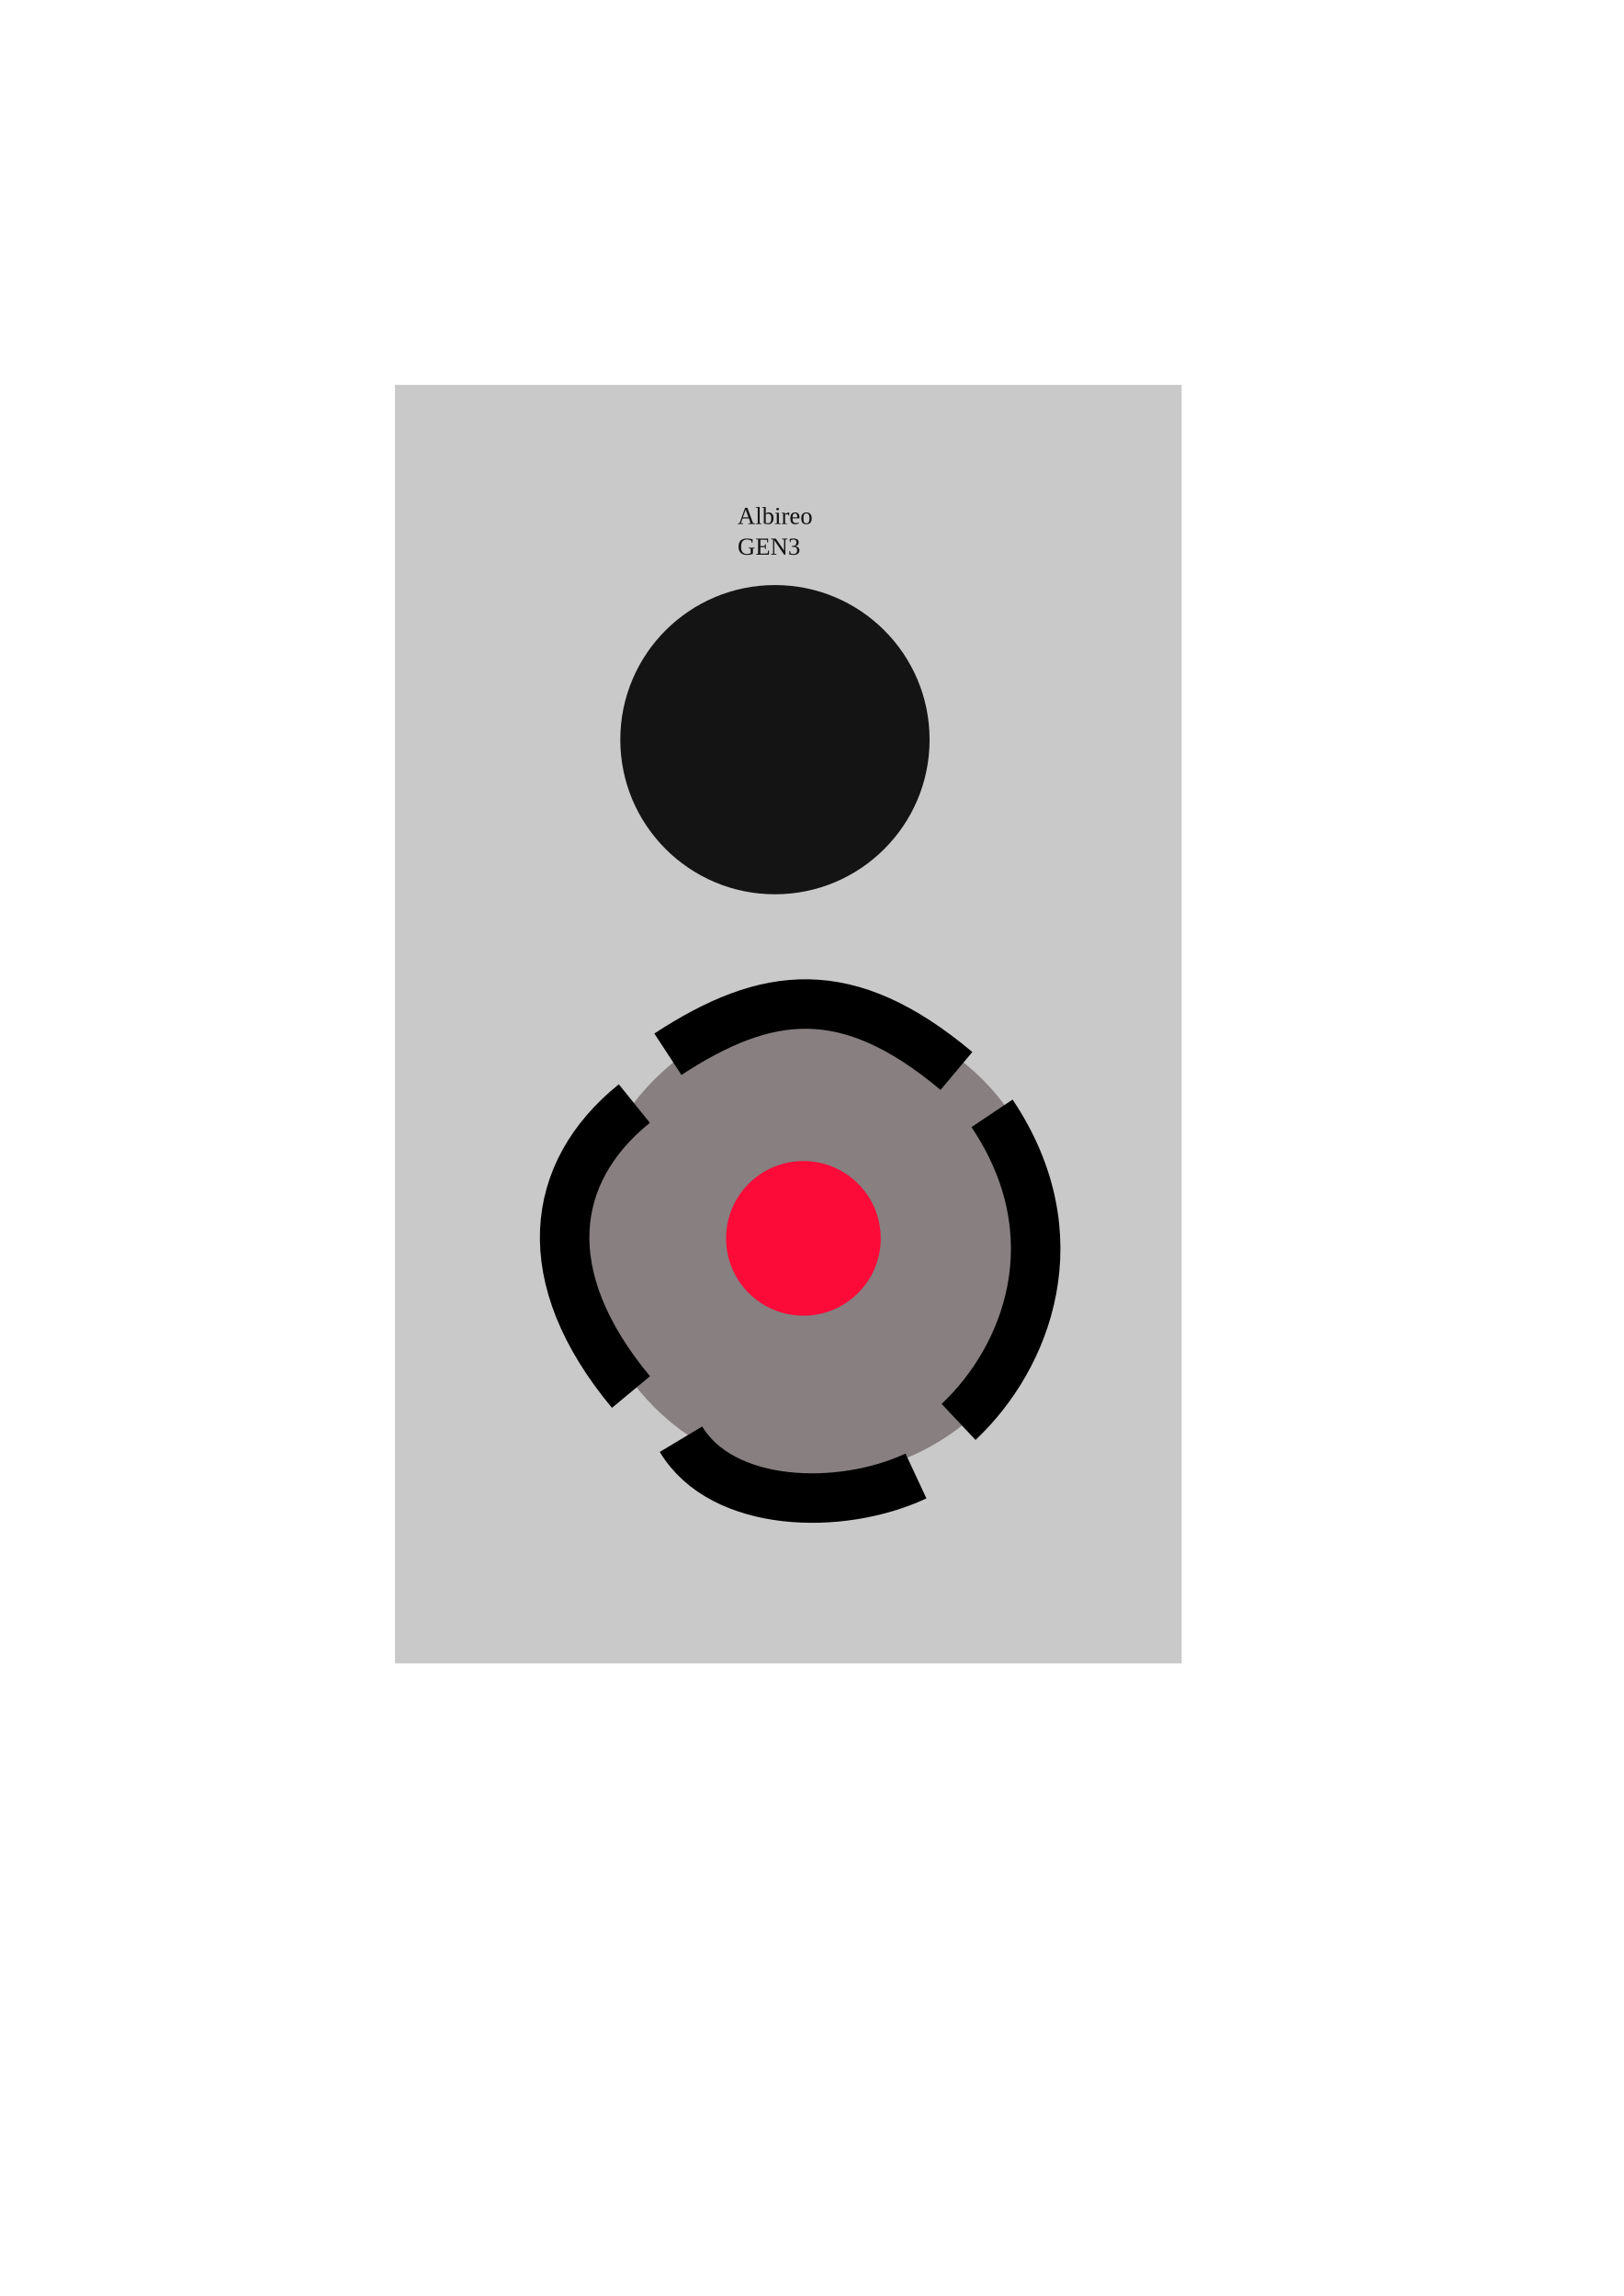
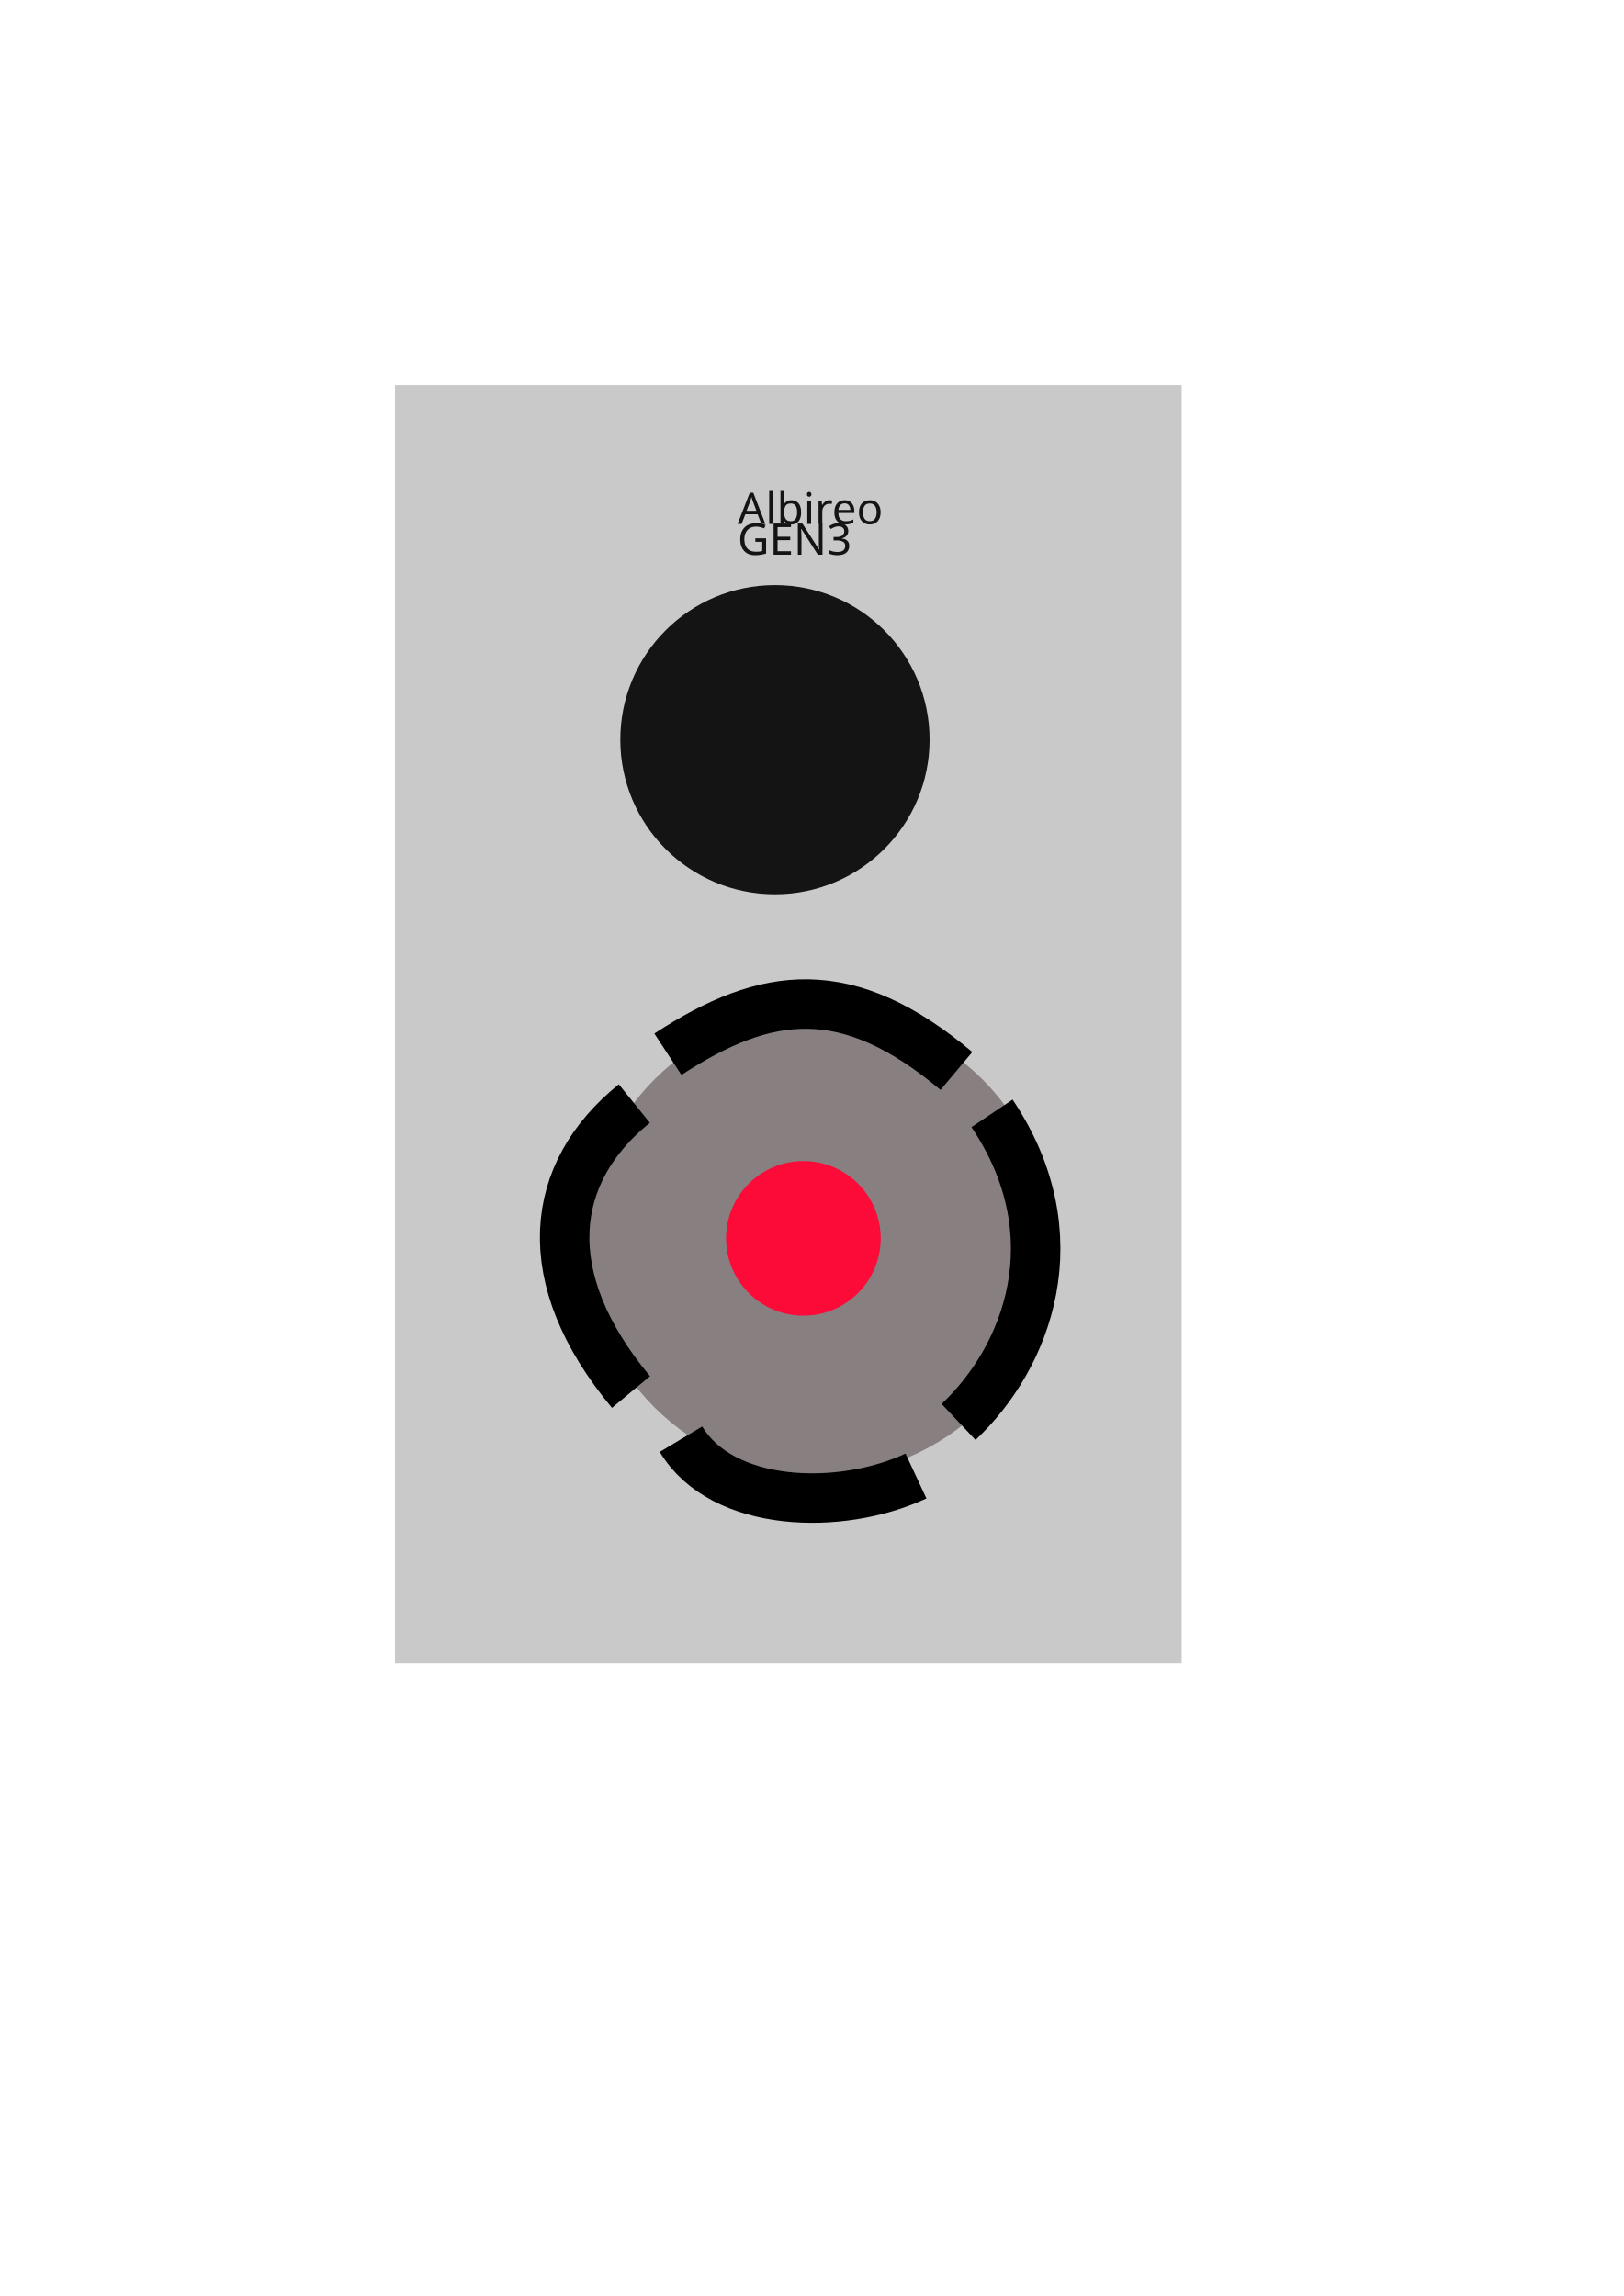
<svg xmlns="http://www.w3.org/2000/svg" width="210mm" height="297mm" viewBox="0 0 210 297" version="1.1" id="svg1" xml:space="preserve">
  <defs id="defs1" />
  <g id="layer1">
    <rect style="fill:#cac9c9;fill-opacity:1;stroke:#000000;stroke-width:0" id="rect1" width="101.742" height="165.385" x="51.087" y="49.789" />
    <circle style="fill:#877f80;fill-opacity:1;stroke:#000000;stroke-width:0;stroke-dasharray:none" id="path2" cx="105.855" cy="160.839" r="30" />
    <circle style="fill:#fc0a38;fill-opacity:1;stroke:#000000;stroke-width:0;stroke-dasharray:none" id="path1" cx="103.907" cy="160.19" r="10" />
    <path id="path1-3" style="fill:none;stroke:#000000;stroke-width:6.4" d="m 86.381,136.37 c 12.793,-8.366 23.226,-9.665 37.318,2.165" />
    <path id="path1-3-1" style="fill:none;stroke:#000000;stroke-width:6.4" d="m 88.075,186.167 c 5.325,8.887 20.603,9.326 30.391,4.762" />
    <path id="path1-3-1-3" style="fill:none;stroke:#000000;stroke-width:6.4" d="m 123.975,183.933 c 8.887,-8.356 14.955,-24.067 4.329,-39.915" />
    <path id="path1-3-1-3-6" style="fill:none;stroke:#000000;stroke-width:6.4" d="M 81.606,180.068 C 69.256,165.218 70.981,151.672 82.039,142.75" />
    <circle style="fill:#151414;fill-opacity:1;stroke:#000000;stroke-width:0" id="path3" cx="100.227" cy="95.681" r="20" />
-     <text xml:space="preserve" style="font-size:3.175px;writing-mode:lr-tb;direction:ltr;fill:#151414;fill-opacity:1;stroke:#000000;stroke-width:0" x="95.396" y="67.785" id="text5">
-       <tspan id="tspan5" style="stroke-width:0" x="95.396" y="67.785">Albireo</tspan>
-       <tspan style="stroke-width:0" x="95.396" y="71.754" id="tspan6">GEN3</tspan>
+     <text xml:space="preserve" style="font-size:5.644px;writing-mode:lr-tb;direction:ltr;fill:#151414;fill-opacity:1;stroke:#000000;stroke-width:0;-inkscape-font-specification:'sans-serif, Normal';font-family:sans-serif;font-weight:normal;font-style:normal;font-stretch:normal;font-variant:normal;font-variant-ligatures:normal;font-variant-caps:normal;font-variant-numeric:normal;font-variant-east-asian:normal" x="95.396" y="67.785" id="text5">
+       <tspan id="tspan5" style="stroke-width:0;-inkscape-font-specification:'sans-serif, Normal';font-family:sans-serif;font-weight:normal;font-style:normal;font-stretch:normal;font-variant:normal;font-size:5.644px;font-variant-ligatures:normal;font-variant-caps:normal;font-variant-numeric:normal;font-variant-east-asian:normal" x="95.396" y="67.785">Albireo</tspan>
+       <tspan style="stroke-width:0;-inkscape-font-specification:'sans-serif, Normal';font-family:sans-serif;font-weight:normal;font-style:normal;font-stretch:normal;font-variant:normal;font-size:5.644px;font-variant-ligatures:normal;font-variant-caps:normal;font-variant-numeric:normal;font-variant-east-asian:normal" x="95.396" y="71.754" id="tspan6">GEN3</tspan>
    </text>
  </g>
</svg>
